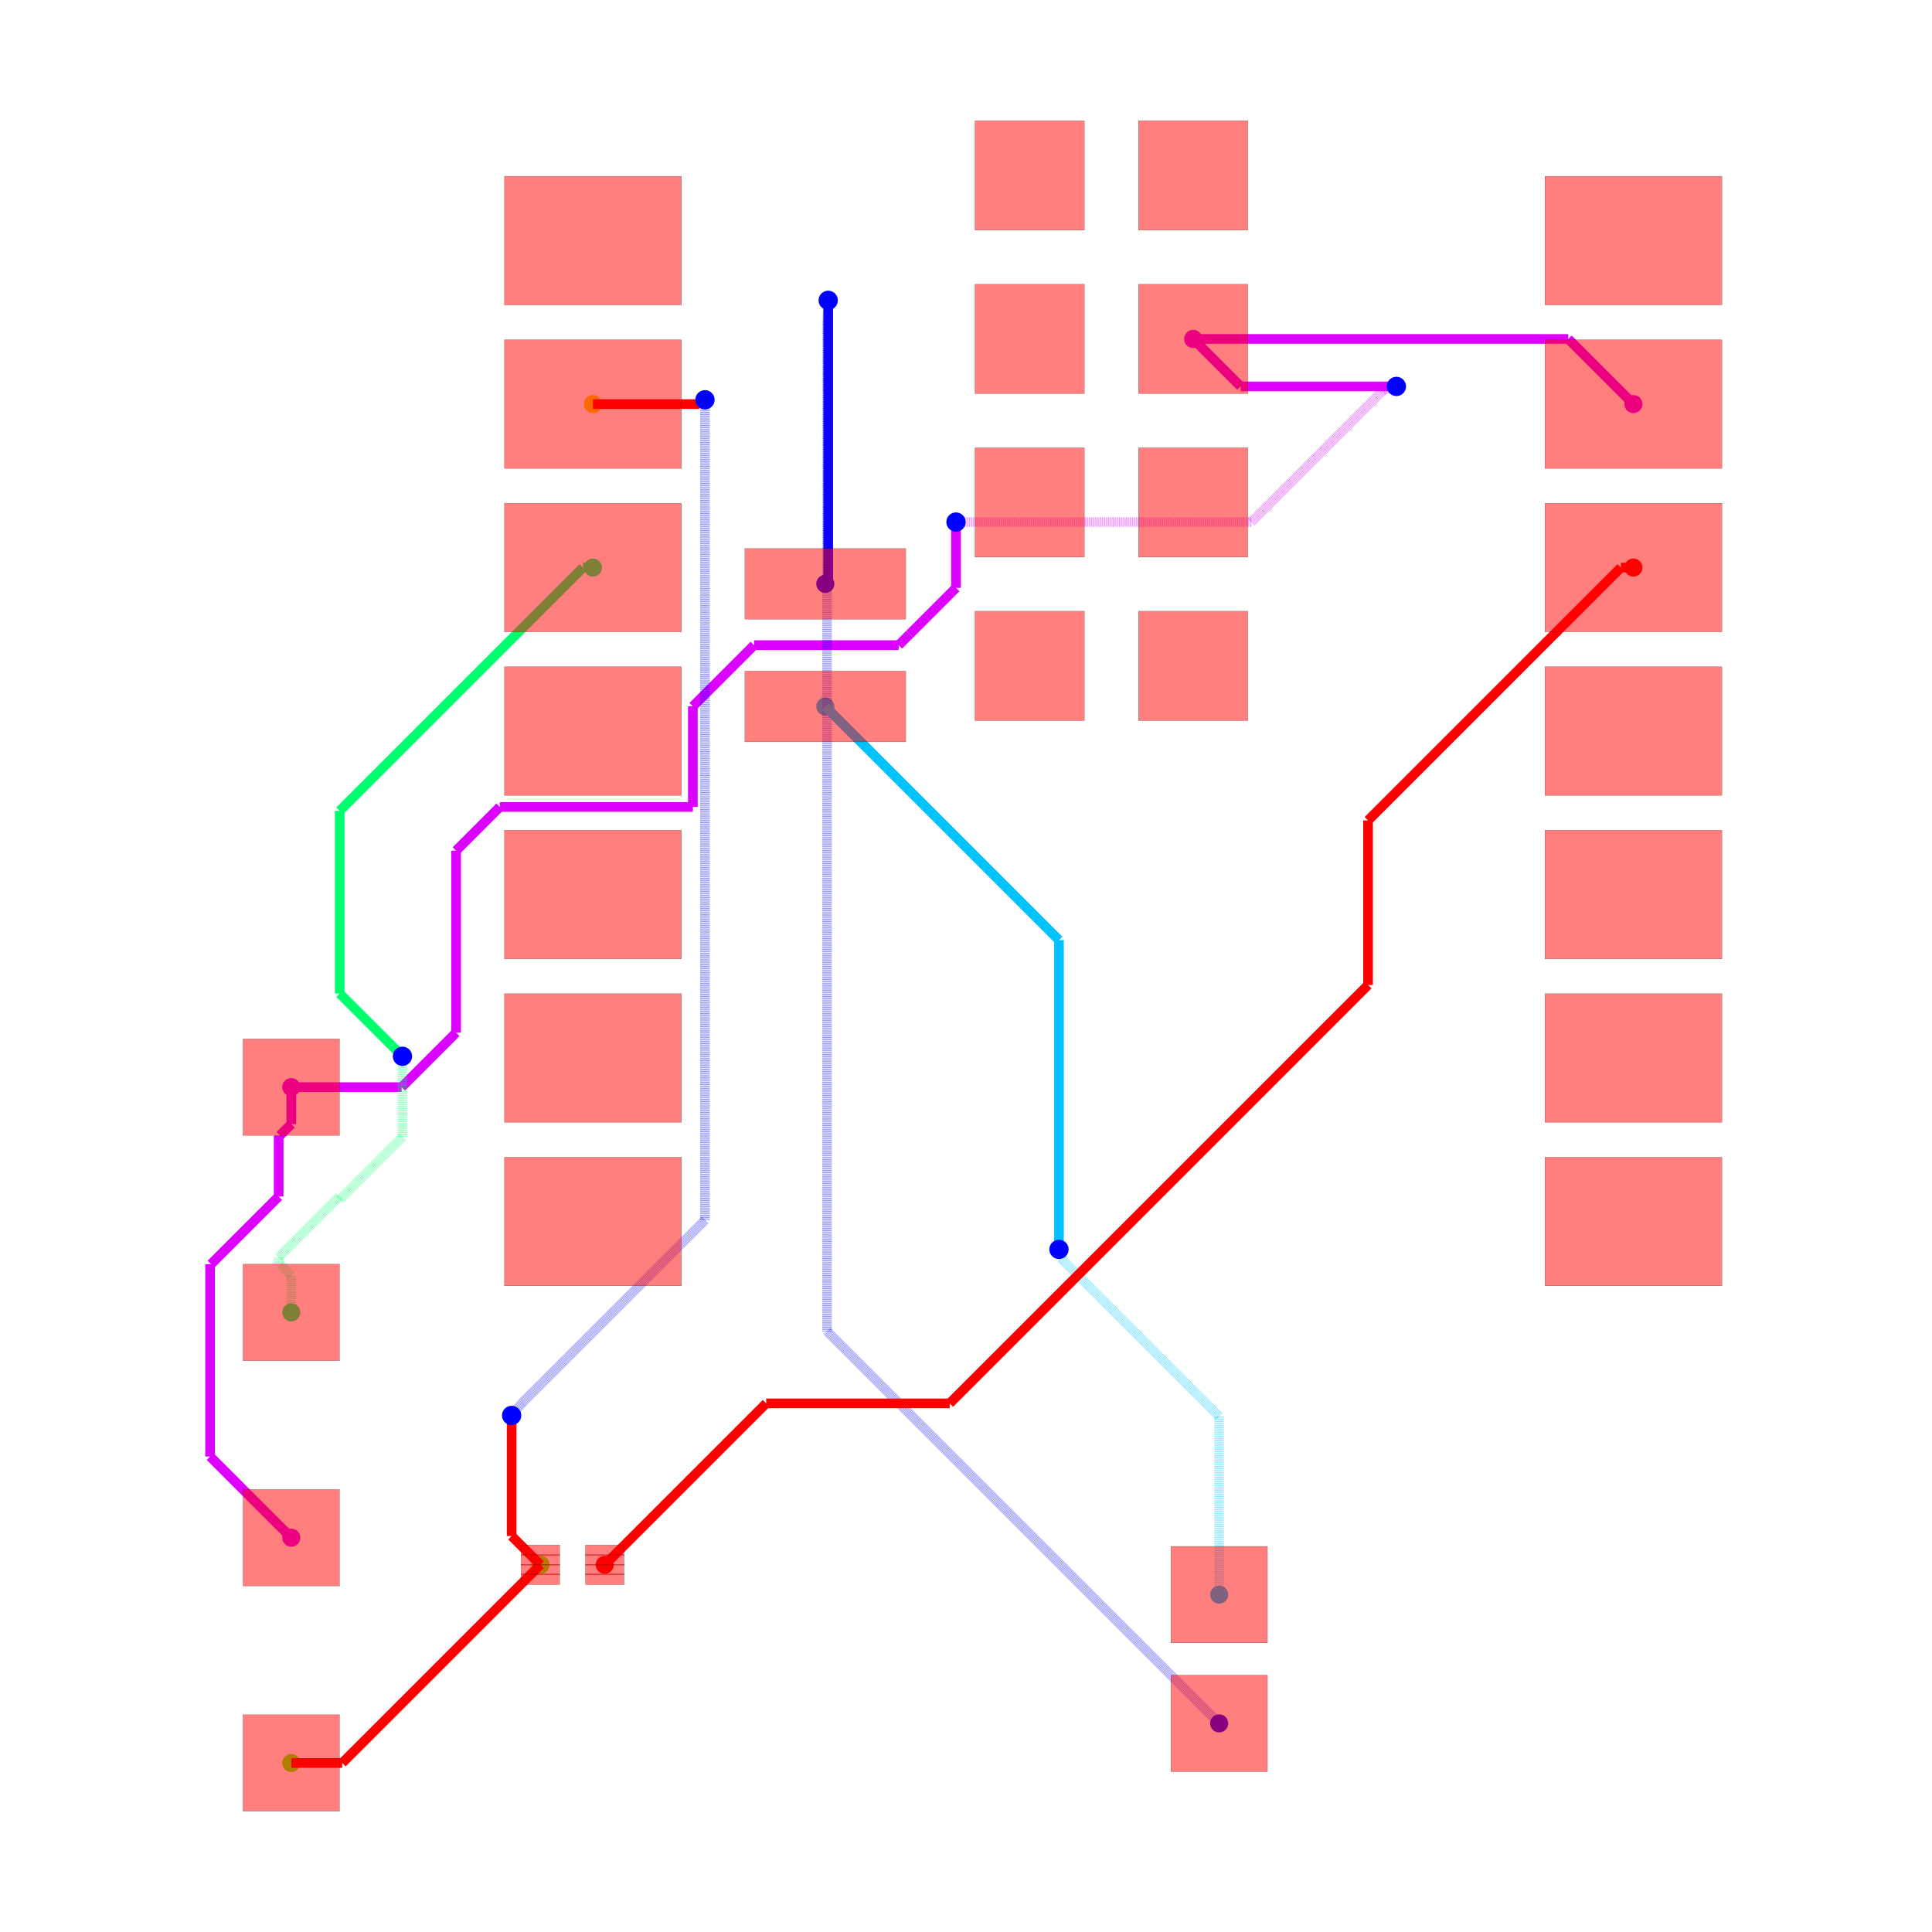
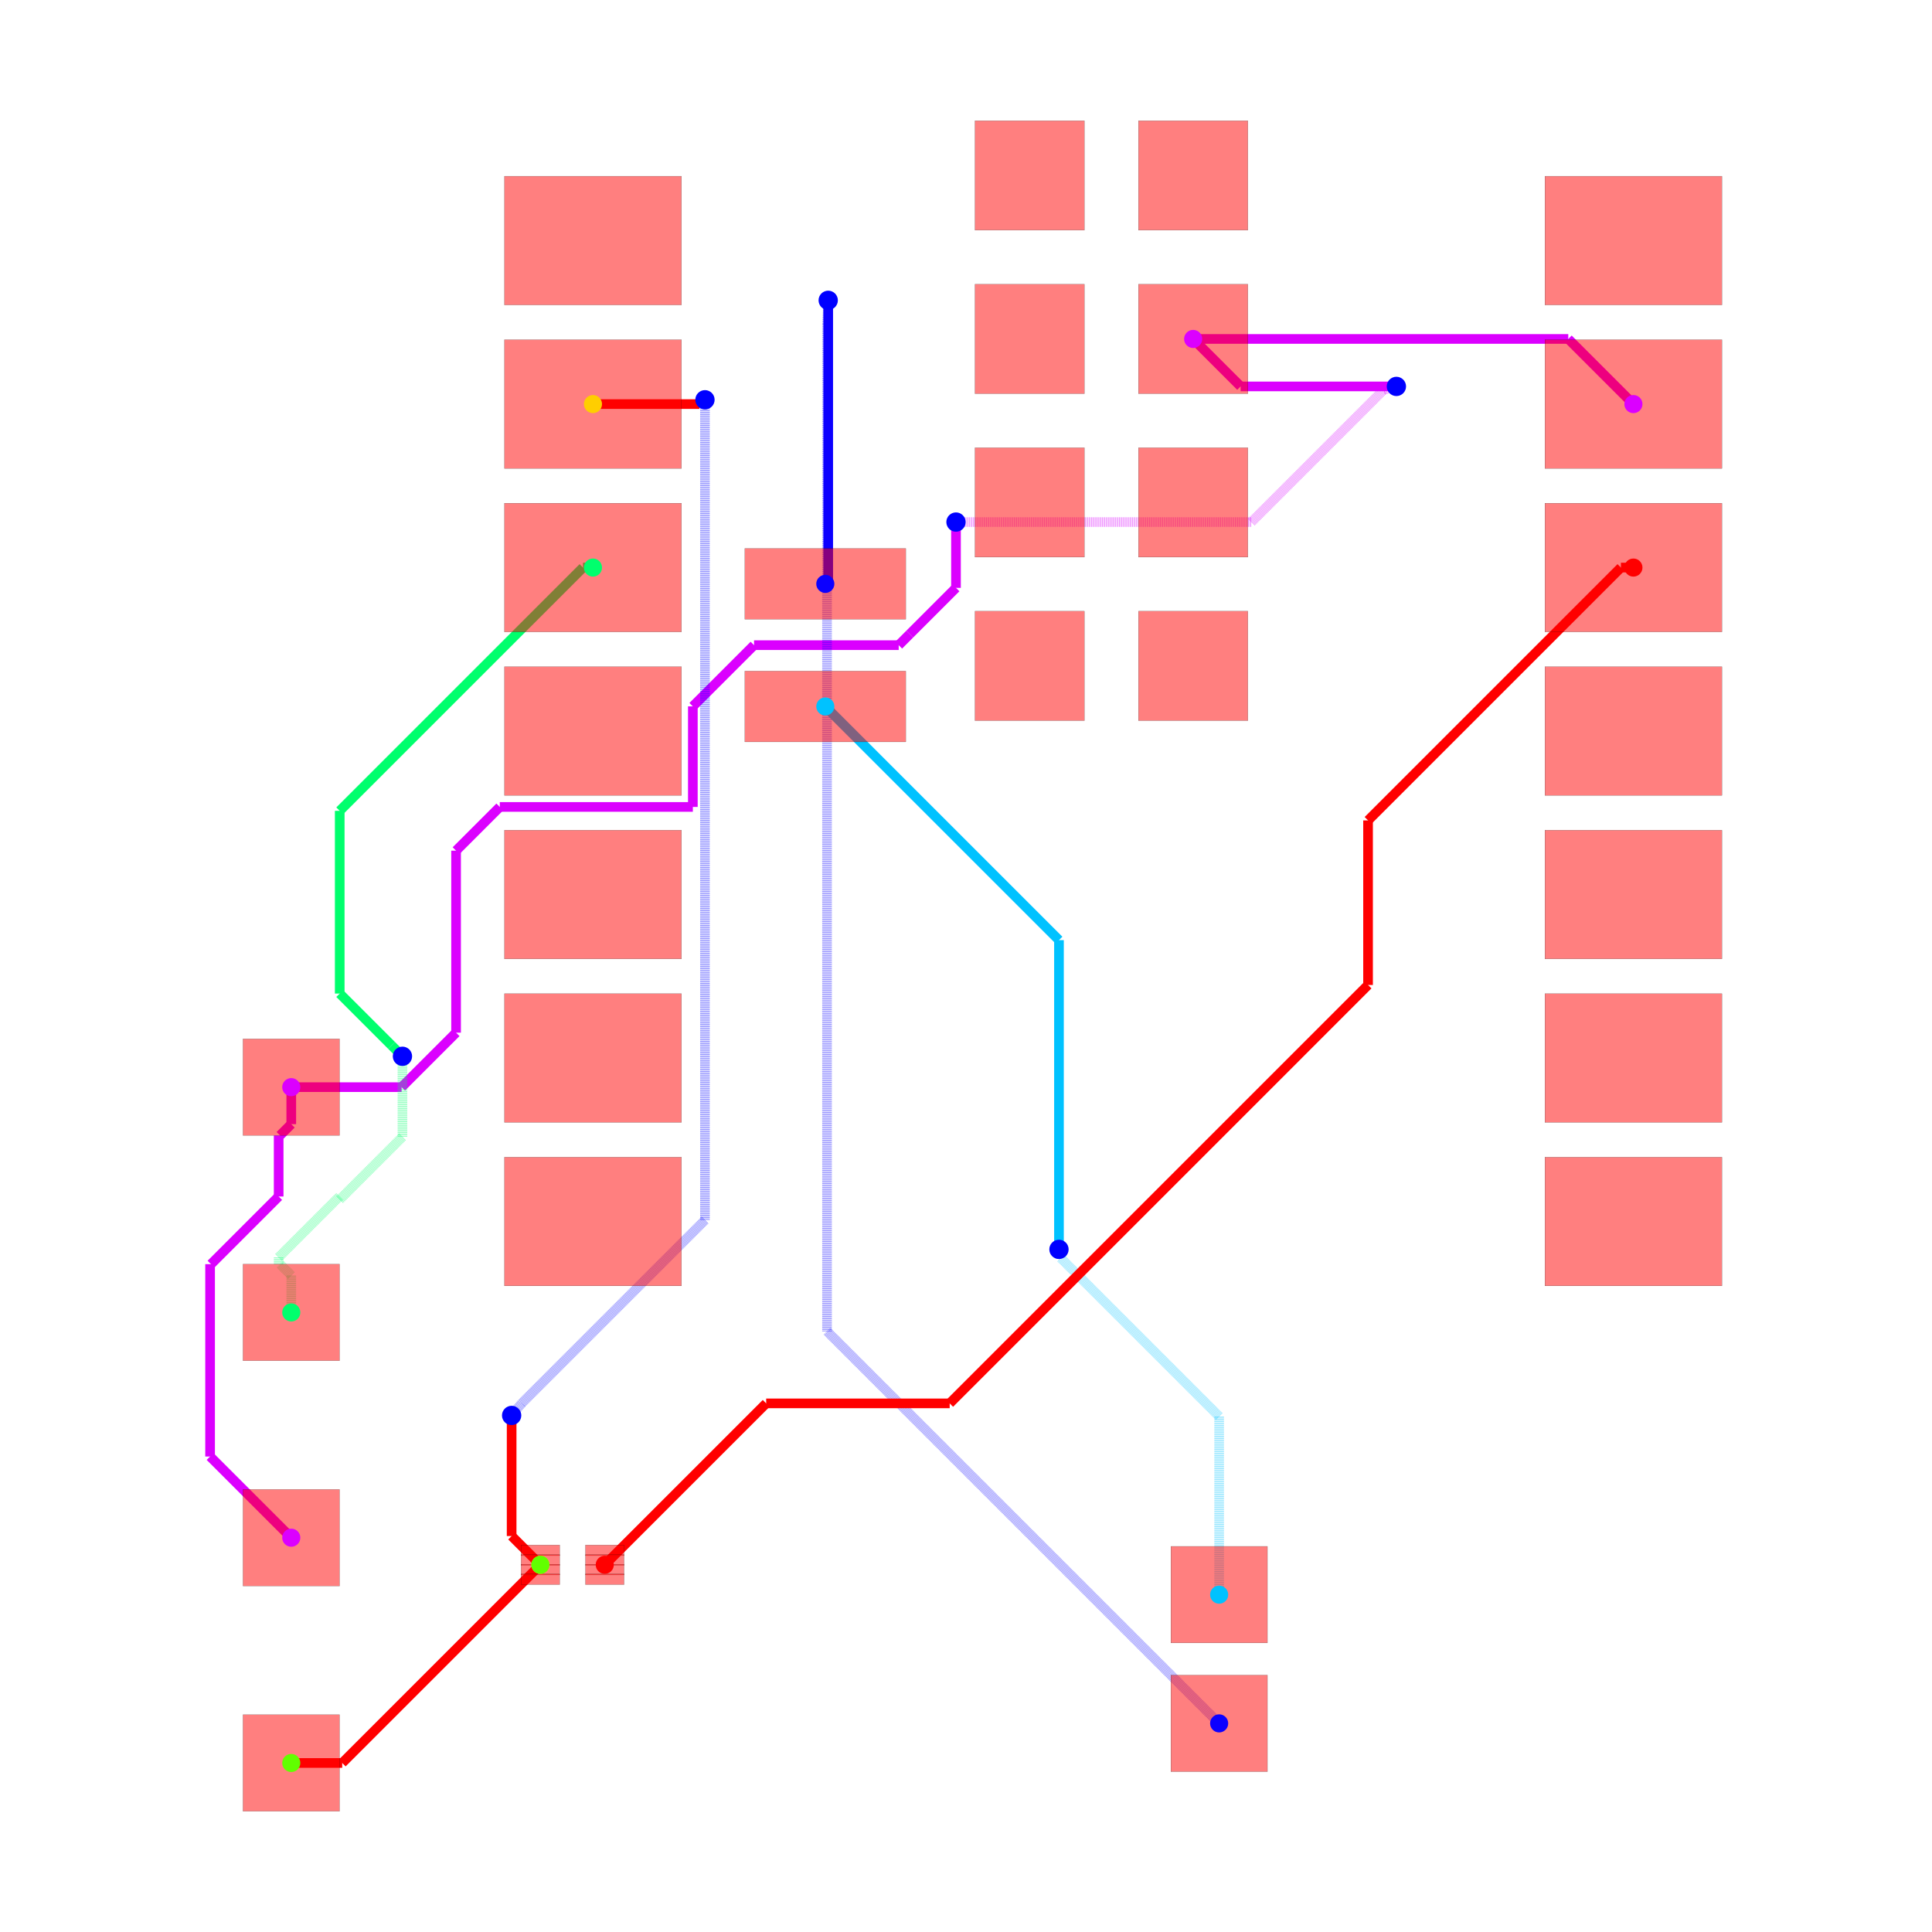
<svg xmlns="http://www.w3.org/2000/svg" width="640" height="640" viewBox="0 0 640 640">
  <rect width="100%" height="100%" fill="white" />
-   <g>
-     <circle data-type="point" data-label="source_trace_2 (top)" data-x="10.124772" data-y="6.993" cx="541.089" cy="188.015" r="3" fill="hsl(0, 100%, 50%)" />
-   </g>
-   <g>
-     <circle data-type="point" data-label="source_trace_2 (top)" data-x="-5.856893060790263" data-y="-8.500436101920712" cx="200.334" cy="518.359" r="3" fill="hsl(0, 100%, 50%)" />
-   </g>
-   <g>
-     <circle data-type="point" data-label="source_trace_3 (top)" data-x="-6.040227999999999" data-y="9.533000000000001" cx="196.425" cy="133.858" r="3" fill="hsl(48.571, 100%, 50%)" />
-   </g>
-   <g>
-     <circle data-type="point" data-label="source_trace_3 (top)" data-x="-6.856893060790263" data-y="-8.500436101920712" cx="179.012" cy="518.359" r="3" fill="hsl(48.571, 100%, 50%)" />
-   </g>
-   <g>
-     <circle data-type="point" data-label="source_trace_4 (top)" data-x="-6.856893060790263" data-y="-8.500436101920712" cx="179.012" cy="518.359" r="3" fill="hsl(97.143, 100%, 50%)" />
-   </g>
-   <g>
-     <circle data-type="point" data-label="source_trace_4 (top)" data-x="-10.727385294299685" data-y="-11.579453643315949" cx="96.487" cy="584.009" r="3" fill="hsl(97.143, 100%, 50%)" />
-   </g>
-   <g>
-     <circle data-type="point" data-label="source_trace_6 (top)" data-x="-6.040227999999999" data-y="6.993" cx="196.425" cy="188.015" r="3" fill="hsl(145.714, 100%, 50%)" />
-   </g>
-   <g>
-     <circle data-type="point" data-label="source_trace_6 (top)" data-x="-10.727385294299685" data-y="-4.579453643315949" cx="96.487" cy="434.758" r="3" fill="hsl(145.714, 100%, 50%)" />
-   </g>
-   <g>
-     <circle data-type="point" data-label="source_trace_8 (top)" data-x="-2.4302279999999996" data-y="4.835" cx="273.396" cy="234.026" r="3" fill="hsl(194.286, 100%, 50%)" />
-   </g>
-   <g>
-     <circle data-type="point" data-label="source_trace_8 (top)" data-x="3.6885631738662035" data-y="-8.96420520580684" cx="403.858" cy="528.248" r="3" fill="hsl(194.286, 100%, 50%)" />
-   </g>
-   <g>
-     <circle data-type="point" data-label="source_trace_9 (top)" data-x="-2.4302279999999996" data-y="6.74" cx="273.396" cy="193.409" r="3" fill="hsl(242.857, 100%, 50%)" />
-   </g>
-   <g>
-     <circle data-type="point" data-label="source_trace_9 (top)" data-x="3.6885631738662035" data-y="-10.96420520580684" cx="403.858" cy="570.891" r="3" fill="hsl(242.857, 100%, 50%)" />
-   </g>
-   <g>
-     <circle data-type="point" data-label="source_net_0 (top)" data-x="10.124772" data-y="9.533000000000001" cx="541.089" cy="133.858" r="3" fill="hsl(291.429, 100%, 50%)" />
-   </g>
-   <g>
-     <circle data-type="point" data-label="source_net_0 (top)" data-x="3.2847720000000002" data-y="10.545" cx="395.249" cy="112.28" r="3" fill="hsl(291.429, 100%, 50%)" />
-   </g>
-   <g>
-     <circle data-type="point" data-label="source_net_0 (top)" data-x="-10.727385294299685" data-y="-8.079453643315949" cx="96.487" cy="509.383" r="3" fill="hsl(291.429, 100%, 50%)" />
-   </g>
-   <g>
-     <circle data-type="point" data-label="source_net_0 (top)" data-x="-10.727385294299685" data-y="-1.079453643315949" cx="96.487" cy="360.132" r="3" fill="hsl(291.429, 100%, 50%)" />
-   </g>
  <g>
    <polyline data-points="3.2847720000000002,10.545 9.112772000000001,10.545" data-type="line" data-label="" points="395.249,112.28 519.511,112.28" fill="none" stroke="hsl(291.429, 100%, 50%)" stroke-width="3.198" />
  </g>
  <g>
    <polyline data-points="9.112772000000001,10.545 10.124772,9.533000000000001" data-type="line" data-label="" points="519.511,112.28 541.089,133.858" fill="none" stroke="hsl(291.429, 100%, 50%)" stroke-width="3.198" />
  </g>
  <g>
    <polyline data-points="-10.923365808937302,-1.8294536433159487 -10.923365808937302,-2.7783641826074845" data-type="line" data-label="" points="92.309,376.123 92.309,396.356" fill="none" stroke="hsl(291.429, 100%, 50%)" stroke-width="3.198" />
  </g>
  <g>
    <polyline data-points="-10.923365808937302,-2.7783641826074845 -11.974455269645766,-3.829453643315949" data-type="line" data-label="" points="92.309,396.356 69.898,418.766" fill="none" stroke="hsl(291.429, 100%, 50%)" stroke-width="3.198" />
  </g>
  <g>
    <polyline data-points="-10.727385294299685,-8.079453643315949 -11.988692647149843,-6.818146290465791" data-type="line" data-label="" points="96.487,509.383 69.594,482.49" fill="none" stroke="hsl(291.429, 100%, 50%)" stroke-width="3.198" />
  </g>
  <g>
    <polyline data-points="-11.988692647149843,-6.818146290465791 -11.988692647149843,-3.829453643315949" data-type="line" data-label="" points="69.594,482.49 69.594,418.766" fill="none" stroke="hsl(291.429, 100%, 50%)" stroke-width="3.198" />
  </g>
  <g>
    <polyline data-points="-10.727385294299685,-1.079453643315949 -10.727385294299685,-1.6544536433159482" data-type="line" data-label="" points="96.487,360.132 96.487,372.392" fill="none" stroke="hsl(291.429, 100%, 50%)" stroke-width="3.198" />
  </g>
  <g>
    <polyline data-points="-10.727385294299685,-1.6544536433159482 -10.902385294299686,-1.829453643315949" data-type="line" data-label="" points="96.487,372.392 92.756,376.123" fill="none" stroke="hsl(291.429, 100%, 50%)" stroke-width="3.198" />
  </g>
  <g>
    <polyline data-points="-10.727385294299685,-1.079453643315949 -9.013292677693453,-1.079453643315949" data-type="line" data-label="" points="96.487,360.132 133.035,360.132" fill="none" stroke="hsl(291.429, 100%, 50%)" stroke-width="3.198" />
  </g>
  <g>
    <polyline data-points="-9.013292677693453,-1.079453643315949 -8.166919517188752,-0.23308048281124796" data-type="line" data-label="" points="133.035,360.132 151.081,342.086" fill="none" stroke="hsl(291.429, 100%, 50%)" stroke-width="3.198" />
  </g>
  <g>
    <polyline data-points="-8.166919517188752,-0.23308048281124796 -8.166919517188752,2.594560979541022" data-type="line" data-label="" points="151.081,342.086 151.081,281.796" fill="none" stroke="hsl(291.429, 100%, 50%)" stroke-width="3.198" />
  </g>
  <g>
    <polyline data-points="-8.166919517188752,2.594560979541022 -7.4874716923552835,3.274008804374491" data-type="line" data-label="" points="151.081,281.796 165.567,267.309" fill="none" stroke="hsl(291.429, 100%, 50%)" stroke-width="3.198" />
  </g>
  <g>
    <polyline data-points="-7.4874716923552835,3.274008804374491 -4.48829456323965,3.274008804374491" data-type="line" data-label="" points="165.567,267.309 229.515,267.309" fill="none" stroke="hsl(291.429, 100%, 50%)" stroke-width="3.198" />
  </g>
  <g>
    <polyline data-points="-4.48829456323965,3.274008804374491 -4.48829456323965,3.274008804374491" data-type="line" data-label="" points="229.515,267.309 229.515,267.309" fill="none" stroke="hsl(291.429, 100%, 50%)" stroke-width="3.198" />
  </g>
  <g>
    <polyline data-points="-4.48829456323965,3.274008804374491 -4.48829456323965,4.836660209617853" data-type="line" data-label="" points="229.515,267.309 229.515,233.991" fill="none" stroke="hsl(291.429, 100%, 50%)" stroke-width="3.198" />
  </g>
  <g>
    <polyline data-points="-4.48829456323965,4.836660209617853 -3.5374547728575036,5.7875" data-type="line" data-label="" points="229.515,233.991 249.788,213.718" fill="none" stroke="hsl(291.429, 100%, 50%)" stroke-width="3.198" />
  </g>
  <g>
    <polyline data-points="-3.5374547728575036,5.7875 -1.2902055586871213,5.7875" data-type="line" data-label="" points="249.788,213.718 297.703,213.718" fill="none" stroke="hsl(291.429, 100%, 50%)" stroke-width="3.198" />
  </g>
  <g>
    <polyline data-points="-1.2902055586871213,5.7875 -1.1189710696431834,5.9587344890439375" data-type="line" data-label="" points="297.703,213.718 301.354,210.067" fill="none" stroke="hsl(291.429, 100%, 50%)" stroke-width="3.198" />
  </g>
  <g>
    <polyline data-points="-1.1189710696431834,5.9587344890439375 -0.40000000000000013,6.677705558687121" data-type="line" data-label="" points="301.354,210.067 316.684,194.737" fill="none" stroke="hsl(291.429, 100%, 50%)" stroke-width="3.198" />
  </g>
  <g>
    <polyline data-points="-0.40000000000000013,6.677705558687121 -0.4000000000000001,7.6997913001668765" data-type="line" data-label="" points="316.684,194.737 316.684,172.945" fill="none" stroke="hsl(291.429, 100%, 50%)" stroke-width="3.198" />
  </g>
  <g>
    <polyline data-points="-0.4000000000000001,7.6997913001668765 -0.4000000000000001,7.700000000000001" data-type="line" data-label="" points="316.684,172.945 316.684,172.94" fill="none" stroke="hsl(291.429, 100%, 50%)" stroke-width="3.198" />
  </g>
  <g>
    <polyline data-points="-0.4000000000000001,7.700000000000001 4.189968637438339,7.700000000000001" data-type="line" data-label="" points="316.684,172.94 414.549,172.94" fill="none" stroke="rgba(217,0,255,0.5)" stroke-width="3.198" stroke-dasharray="0.2 0.2" />
  </g>
  <g>
    <polyline data-points="4.189968637438339,7.700000000000001 6.244141155291386,9.754172517853048" data-type="line" data-label="" points="414.549,172.94 458.347,129.142" fill="none" stroke="rgba(217,0,255,0.5)" stroke-width="3.198" stroke-dasharray="0.2 0.2" />
  </g>
  <g>
    <polyline data-points="6.244141155291386,9.754172517853048 6.442272,9.807500000000001" data-type="line" data-label="" points="458.347,129.142 462.572,128.005" fill="none" stroke="rgba(217,0,255,0.5)" stroke-width="3.198" stroke-dasharray="0.2 0.2" />
  </g>
  <g>
    <polyline data-points="6.442272,9.807500000000001 4.022271999999999,9.807500000000001" data-type="line" data-label="" points="462.572,128.005 410.974,128.005" fill="none" stroke="hsl(291.429, 100%, 50%)" stroke-width="3.198" />
  </g>
  <g>
    <polyline data-points="4.022271999999999,9.807500000000001 3.2847720000000002,10.545" data-type="line" data-label="" points="410.974,128.005 395.249,112.28" fill="none" stroke="hsl(291.429, 100%, 50%)" stroke-width="3.198" />
  </g>
  <g>
    <polyline data-points="3.6885631738662035,-10.96420520580684 -2.4036120555210054,-4.872029976419631" data-type="line" data-label="" points="403.858,570.891 273.963,440.996" fill="none" stroke="rgba(8,0,255,0.5)" stroke-width="3.198" stroke-dasharray="0.2 0.2" />
  </g>
  <g>
    <polyline data-points="-2.4036120555210054,-4.872029976419631 -2.4036120555210054,10.7622338208616" data-type="line" data-label="" points="273.963,440.996 273.963,107.648" fill="none" stroke="rgba(8,0,255,0.5)" stroke-width="3.198" stroke-dasharray="0.2 0.2" />
  </g>
  <g>
    <polyline data-points="-2.4036120555210054,10.7622338208616 -2.3852279999999997,11.145" data-type="line" data-label="" points="273.963,107.648 274.355,99.487" fill="none" stroke="rgba(8,0,255,0.5)" stroke-width="3.198" stroke-dasharray="0.2 0.2" />
  </g>
  <g>
    <polyline data-points="-2.3852279999999997,11.145 -2.3852279999999997,6.785" data-type="line" data-label="" points="274.355,99.487 274.355,192.449" fill="none" stroke="hsl(242.857, 100%, 50%)" stroke-width="3.198" />
  </g>
  <g>
    <polyline data-points="-2.3852279999999997,6.785 -2.4302279999999996,6.74" data-type="line" data-label="" points="274.355,192.449 273.396,193.409" fill="none" stroke="hsl(242.857, 100%, 50%)" stroke-width="3.198" />
  </g>
  <g>
    <polyline data-points="3.6885631738662035,-8.96420520580684 3.6885631738662035,-6.195201819771475" data-type="line" data-label="" points="403.858,528.248 403.858,469.208" fill="none" stroke="rgba(0,195,255,0.5)" stroke-width="3.198" stroke-dasharray="0.2 0.2" />
  </g>
  <g>
    <polyline data-points="3.6885631738662035,-6.195201819771475 1.227196800745583,-3.7338354466508537" data-type="line" data-label="" points="403.858,469.208 351.378,416.728" fill="none" stroke="rgba(0,195,255,0.5)" stroke-width="3.198" stroke-dasharray="0.2 0.2" />
  </g>
  <g>
    <polyline data-points="1.227196800745583,-3.7338354466508537 1.2,-3.5999999999999996" data-type="line" data-label="" points="351.378,416.728 350.798,413.874" fill="none" stroke="rgba(0,195,255,0.5)" stroke-width="3.198" stroke-dasharray="0.2 0.2" />
  </g>
  <g>
    <polyline data-points="1.2,-3.5999999999999996 1.2,1.2047720000000002" data-type="line" data-label="" points="350.798,413.874 350.798,311.429" fill="none" stroke="hsl(194.286, 100%, 50%)" stroke-width="3.198" />
  </g>
  <g>
    <polyline data-points="1.2,1.2047720000000002 -2.4302279999999996,4.835" data-type="line" data-label="" points="350.798,311.429 273.396,234.026" fill="none" stroke="hsl(194.286, 100%, 50%)" stroke-width="3.198" />
  </g>
  <g>
    <polyline data-points="-10.923365808937302,-3.829453643315949 -10.923365808937302,-3.7228025790061956" data-type="line" data-label="" points="92.309,418.766 92.309,416.492" fill="none" stroke="rgba(0,255,106,0.5)" stroke-width="3.198" stroke-dasharray="0.2 0.2" />
  </g>
  <g>
    <polyline data-points="-10.923365808937302,-3.7228025790061956 -9.977385294299687,-2.776822064368581" data-type="line" data-label="" points="92.309,416.492 112.479,396.323" fill="none" stroke="rgba(0,255,106,0.5)" stroke-width="3.198" stroke-dasharray="0.2 0.2" />
  </g>
  <g>
    <polyline data-points="-6.040227999999999,6.993 -6.195078266756786,6.993" data-type="line" data-label="" points="196.425,188.015 193.123,188.015" fill="none" stroke="hsl(145.714, 100%, 50%)" stroke-width="3.198" />
  </g>
  <g>
    <polyline data-points="-6.195078266756786,6.993 -9.97459965095258,3.2134786158042057" data-type="line" data-label="" points="193.123,188.015 112.538,268.6" fill="none" stroke="hsl(145.714, 100%, 50%)" stroke-width="3.198" />
  </g>
  <g>
    <polyline data-points="-9.97459965095258,3.2134786158042057 -9.97459965095258,0.37459965095258047" data-type="line" data-label="" points="112.538,268.6 112.538,329.129" fill="none" stroke="hsl(145.714, 100%, 50%)" stroke-width="3.198" />
  </g>
  <g>
    <polyline data-points="-9.97459965095258,0.37459965095258047 -9.16878734287392,-0.4312126571260803" data-type="line" data-label="" points="112.538,329.129 129.719,346.311" fill="none" stroke="hsl(145.714, 100%, 50%)" stroke-width="3.198" />
  </g>
  <g>
    <polyline data-points="-9.16878734287392,-0.4312126571260803 -9,-0.6000000000000001" data-type="line" data-label="" points="129.719,346.311 133.318,349.909" fill="none" stroke="hsl(145.714, 100%, 50%)" stroke-width="3.198" />
  </g>
  <g>
    <polyline data-points="-9,-0.6000000000000001 -9,-1.8520683490162622" data-type="line" data-label="" points="133.318,349.909 133.318,376.605" fill="none" stroke="rgba(0,255,106,0.5)" stroke-width="3.198" stroke-dasharray="0.2 0.2" />
  </g>
  <g>
    <polyline data-points="-9,-1.8520683490162622 -9.977385294299687,-2.829453643315949" data-type="line" data-label="" points="133.318,376.605 112.479,397.445" fill="none" stroke="rgba(0,255,106,0.5)" stroke-width="3.198" stroke-dasharray="0.2 0.2" />
  </g>
  <g>
    <polyline data-points="-10.727385294299685,-4.579453643315949 -10.727385294299685,-4.00445364331595" data-type="line" data-label="" points="96.487,434.758 96.487,422.498" fill="none" stroke="rgba(0,255,106,0.5)" stroke-width="3.198" stroke-dasharray="0.2 0.2" />
  </g>
  <g>
    <polyline data-points="-10.727385294299685,-4.00445364331595 -10.902385294299686,-3.829453643315949" data-type="line" data-label="" points="96.487,422.498 92.756,418.766" fill="none" stroke="rgba(0,255,106,0.5)" stroke-width="3.198" stroke-dasharray="0.2 0.2" />
  </g>
  <g>
    <polyline data-points="-10.727385294299685,-11.579453643315949 -9.9359106021855,-11.579453643315949" data-type="line" data-label="" points="96.487,584.009 113.363,584.009" fill="none" stroke="red" stroke-width="3.198" />
  </g>
  <g>
    <polyline data-points="-9.9359106021855,-11.579453643315949 -6.856893060790263,-8.500436101920712" data-type="line" data-label="" points="113.363,584.009 179.012,518.359" fill="none" stroke="red" stroke-width="3.198" />
  </g>
  <g>
    <polyline data-points="-6.040227999999999,9.533000000000001 -4.385247322693066,9.533000000000001" data-type="line" data-label="" points="196.425,133.858 231.712,133.858" fill="none" stroke="red" stroke-width="3.198" />
  </g>
  <g>
    <polyline data-points="-4.385247322693066,9.533000000000001 -4.318247322693064,9.600000000000003" data-type="line" data-label="" points="231.712,133.858 233.14,132.429" fill="none" stroke="red" stroke-width="3.198" />
  </g>
  <g>
    <polyline data-points="-4.318247322693064,9.600000000000003 -4.3,9.600000000000003" data-type="line" data-label="" points="233.14,132.429 233.529,132.429" fill="none" stroke="red" stroke-width="3.198" />
  </g>
  <g>
    <polyline data-points="-4.3,9.600000000000003 -4.3,-3.144812492815345" data-type="line" data-label="" points="233.529,132.429 233.529,404.169" fill="none" stroke="rgba(0,0,255,0.5)" stroke-width="3.198" stroke-dasharray="0.2 0.2" />
  </g>
  <g>
    <polyline data-points="-4.3,-3.144812492815345 -7.1504667838184695,-5.9952792766338145" data-type="line" data-label="" points="233.529,404.169 172.753,464.945" fill="none" stroke="rgba(0,0,255,0.5)" stroke-width="3.198" stroke-dasharray="0.2 0.2" />
  </g>
  <g>
    <polyline data-points="-7.1504667838184695,-5.9952792766338145 -7.303683588772486,-6.179968050960356" data-type="line" data-label="" points="172.753,464.945 169.486,468.883" fill="none" stroke="rgba(0,0,255,0.5)" stroke-width="3.198" stroke-dasharray="0.2 0.2" />
  </g>
  <g>
    <polyline data-points="-7.303683588772486,-6.179968050960356 -7.303683588772486,-8.05364557393849" data-type="line" data-label="" points="169.486,468.883 169.486,508.833" fill="none" stroke="red" stroke-width="3.198" />
  </g>
  <g>
    <polyline data-points="-7.303683588772486,-8.05364557393849 -6.856893060790263,-8.500436101920712" data-type="line" data-label="" points="169.486,508.833 179.012,518.359" fill="none" stroke="red" stroke-width="3.198" />
  </g>
  <g>
    <polyline data-points="10.124772,6.993 9.930551104526502,6.993" data-type="line" data-label="" points="541.089,188.015 536.947,188.015" fill="none" stroke="hsl(0, 100%, 50%)" stroke-width="3.198" />
  </g>
  <g>
    <polyline data-points="9.930551104526502,6.993 6.002092697971736,3.0645415934452336" data-type="line" data-label="" points="536.947,188.015 453.186,271.775" fill="none" stroke="hsl(0, 100%, 50%)" stroke-width="3.198" />
  </g>
  <g>
    <polyline data-points="6.002092697971736,3.0645415934452336 6.002092697971736,0.5077167761790662" data-type="line" data-label="" points="453.186,271.775 453.186,326.291" fill="none" stroke="hsl(0, 100%, 50%)" stroke-width="3.198" />
  </g>
  <g>
    <polyline data-points="6.002092697971736,0.5077167761790662 -0.498110468336888,-5.9924863901295575" data-type="line" data-label="" points="453.186,326.291 314.592,464.886" fill="none" stroke="hsl(0, 100%, 50%)" stroke-width="3.198" />
  </g>
  <g>
    <polyline data-points="-0.498110468336888,-5.9924863901295575 -3.348943348999108,-5.9924863901295575" data-type="line" data-label="" points="314.592,464.886 253.807,464.886" fill="none" stroke="hsl(0, 100%, 50%)" stroke-width="3.198" />
  </g>
  <g>
    <polyline data-points="-3.348943348999108,-5.9924863901295575 -5.856893060790263,-8.500436101920712" data-type="line" data-label="" points="253.807,464.886 200.334,518.359" fill="none" stroke="hsl(0, 100%, 50%)" stroke-width="3.198" />
  </g>
  <g>
    <rect data-type="rect" data-label="" data-x="-5.856893060790263" data-y="-8.275436101920713" x="193.938" y="511.803" width="12.793" height="3.518" fill="rgba(255,0,0,0.5)" stroke="black" stroke-width="0.047" />
  </g>
  <g>
    <rect data-type="rect" data-label="" data-x="-5.856893060790263" data-y="-8.425436101920713" x="193.938" y="515.001" width="12.793" height="3.518" fill="rgba(255,0,0,0.5)" stroke="black" stroke-width="0.047" />
  </g>
  <g>
    <rect data-type="rect" data-label="" data-x="-5.856893060790263" data-y="-8.575436101920712" x="193.938" y="518.199" width="12.793" height="3.518" fill="rgba(255,0,0,0.5)" stroke="black" stroke-width="0.047" />
  </g>
  <g>
    <rect data-type="rect" data-label="" data-x="-5.856893060790263" data-y="-8.725436101920712" x="193.938" y="521.398" width="12.793" height="3.518" fill="rgba(255,0,0,0.5)" stroke="black" stroke-width="0.047" />
  </g>
  <g>
    <rect data-type="rect" data-label="" data-x="-6.856893060790263" data-y="-8.275436101920713" x="172.616" y="511.803" width="12.793" height="3.518" fill="rgba(255,0,0,0.5)" stroke="black" stroke-width="0.047" />
  </g>
  <g>
    <rect data-type="rect" data-label="" data-x="-6.856893060790263" data-y="-8.425436101920713" x="172.616" y="515.001" width="12.793" height="3.518" fill="rgba(255,0,0,0.5)" stroke="black" stroke-width="0.047" />
  </g>
  <g>
    <rect data-type="rect" data-label="" data-x="-6.856893060790263" data-y="-8.575436101920712" x="172.616" y="518.199" width="12.793" height="3.518" fill="rgba(255,0,0,0.5)" stroke="black" stroke-width="0.047" />
  </g>
  <g>
    <rect data-type="rect" data-label="" data-x="-6.856893060790263" data-y="-8.725436101920712" x="172.616" y="521.398" width="12.793" height="3.518" fill="rgba(255,0,0,0.5)" stroke="black" stroke-width="0.047" />
  </g>
  <g>
    <rect data-type="rect" data-label="" data-x="-6.040227999999999" data-y="12.073" x="167.108" y="58.379" width="58.634" height="42.643" fill="rgba(255,0,0,0.5)" stroke="black" stroke-width="0.047" />
  </g>
  <g>
    <rect data-type="rect" data-label="" data-x="-6.040227999999999" data-y="9.533000000000001" x="167.108" y="112.536" width="58.634" height="42.643" fill="rgba(255,0,0,0.5)" stroke="black" stroke-width="0.047" />
  </g>
  <g>
    <rect data-type="rect" data-label="" data-x="-6.040227999999999" data-y="6.993" x="167.108" y="166.693" width="58.634" height="42.643" fill="rgba(255,0,0,0.5)" stroke="black" stroke-width="0.047" />
  </g>
  <g>
    <rect data-type="rect" data-label="" data-x="-6.040227999999999" data-y="4.453" x="167.108" y="220.85" width="58.634" height="42.643" fill="rgba(255,0,0,0.5)" stroke="black" stroke-width="0.047" />
  </g>
  <g>
    <rect data-type="rect" data-label="" data-x="-6.040227999999999" data-y="1.9129999999999998" x="167.108" y="275.007" width="58.634" height="42.643" fill="rgba(255,0,0,0.5)" stroke="black" stroke-width="0.047" />
  </g>
  <g>
    <rect data-type="rect" data-label="" data-x="-6.040227999999999" data-y="-0.6269999999999998" x="167.108" y="329.163" width="58.634" height="42.643" fill="rgba(255,0,0,0.5)" stroke="black" stroke-width="0.047" />
  </g>
  <g>
    <rect data-type="rect" data-label="" data-x="-6.040227999999999" data-y="-3.167" x="167.108" y="383.32" width="58.634" height="42.643" fill="rgba(255,0,0,0.5)" stroke="black" stroke-width="0.047" />
  </g>
  <g>
    <rect data-type="rect" data-label="" data-x="10.124772" data-y="-3.167" x="511.771" y="383.32" width="58.634" height="42.643" fill="rgba(255,0,0,0.5)" stroke="black" stroke-width="0.047" />
  </g>
  <g>
    <rect data-type="rect" data-label="" data-x="10.124772" data-y="-0.6269999999999998" x="511.771" y="329.163" width="58.634" height="42.643" fill="rgba(255,0,0,0.5)" stroke="black" stroke-width="0.047" />
  </g>
  <g>
    <rect data-type="rect" data-label="" data-x="10.124772" data-y="1.9129999999999998" x="511.771" y="275.007" width="58.634" height="42.643" fill="rgba(255,0,0,0.5)" stroke="black" stroke-width="0.047" />
  </g>
  <g>
    <rect data-type="rect" data-label="" data-x="10.124772" data-y="4.453" x="511.771" y="220.85" width="58.634" height="42.643" fill="rgba(255,0,0,0.5)" stroke="black" stroke-width="0.047" />
  </g>
  <g>
    <rect data-type="rect" data-label="" data-x="10.124772" data-y="6.993" x="511.771" y="166.693" width="58.634" height="42.643" fill="rgba(255,0,0,0.5)" stroke="black" stroke-width="0.047" />
  </g>
  <g>
    <rect data-type="rect" data-label="" data-x="10.124772" data-y="9.533000000000001" x="511.771" y="112.536" width="58.634" height="42.643" fill="rgba(255,0,0,0.5)" stroke="black" stroke-width="0.047" />
  </g>
  <g>
    <rect data-type="rect" data-label="" data-x="10.124772" data-y="12.073" x="511.771" y="58.379" width="58.634" height="42.643" fill="rgba(255,0,0,0.5)" stroke="black" stroke-width="0.047" />
  </g>
  <g>
    <rect data-type="rect" data-label="" data-x="-2.4302279999999996" data-y="4.835" x="246.744" y="222.3" width="53.304" height="23.454" fill="rgba(255,0,0,0.5)" stroke="black" stroke-width="0.047" />
  </g>
  <g>
    <rect data-type="rect" data-label="" data-x="-2.4302279999999996" data-y="6.74" x="246.744" y="181.682" width="53.304" height="23.454" fill="rgba(255,0,0,0.5)" stroke="black" stroke-width="0.047" />
  </g>
  <g>
    <rect data-type="rect" data-label="" data-x="0.7447720000000002" data-y="13.085" x="322.969" y="40" width="36.247" height="36.247" fill="rgba(255,0,0,0.5)" stroke="black" stroke-width="0.047" />
  </g>
  <g>
    <rect data-type="rect" data-label="" data-x="3.2847720000000002" data-y="13.085" x="377.126" y="40" width="36.247" height="36.247" fill="rgba(255,0,0,0.5)" stroke="black" stroke-width="0.047" />
  </g>
  <g>
    <rect data-type="rect" data-label="" data-x="0.7447720000000002" data-y="10.545" x="322.969" y="94.157" width="36.247" height="36.247" fill="rgba(255,0,0,0.5)" stroke="black" stroke-width="0.047" />
  </g>
  <g>
    <rect data-type="rect" data-label="" data-x="3.2847720000000002" data-y="10.545" x="377.126" y="94.157" width="36.247" height="36.247" fill="rgba(255,0,0,0.5)" stroke="black" stroke-width="0.047" />
  </g>
  <g>
    <rect data-type="rect" data-label="" data-x="0.7447720000000002" data-y="8.004999999999999" x="322.969" y="148.314" width="36.247" height="36.247" fill="rgba(255,0,0,0.5)" stroke="black" stroke-width="0.047" />
  </g>
  <g>
    <rect data-type="rect" data-label="" data-x="3.2847720000000002" data-y="8.004999999999999" x="377.126" y="148.314" width="36.247" height="36.247" fill="rgba(255,0,0,0.5)" stroke="black" stroke-width="0.047" />
  </g>
  <g>
    <rect data-type="rect" data-label="" data-x="0.7447720000000002" data-y="5.465" x="322.969" y="202.471" width="36.247" height="36.247" fill="rgba(255,0,0,0.5)" stroke="black" stroke-width="0.047" />
  </g>
  <g>
    <rect data-type="rect" data-label="" data-x="3.2847720000000002" data-y="5.465" x="377.126" y="202.471" width="36.247" height="36.247" fill="rgba(255,0,0,0.5)" stroke="black" stroke-width="0.047" />
  </g>
  <g>
    <rect data-type="rect" data-label="" data-x="3.6885631738662035" data-y="-10.96420520580684" x="387.867" y="554.9" width="31.982" height="31.982" fill="rgba(255,0,0,0.5)" stroke="black" stroke-width="0.047" />
  </g>
  <g>
    <rect data-type="rect" data-label="" data-x="3.6885631738662035" data-y="-8.96420520580684" x="387.867" y="512.256" width="31.982" height="31.982" fill="rgba(255,0,0,0.5)" stroke="black" stroke-width="0.047" />
  </g>
  <g>
    <rect data-type="rect" data-label="" data-x="-10.727385294299685" data-y="-11.579453643315949" x="80.496" y="568.018" width="31.982" height="31.982" fill="rgba(255,0,0,0.5)" stroke="black" stroke-width="0.047" />
  </g>
  <g>
    <rect data-type="rect" data-label="" data-x="-10.727385294299685" data-y="-8.079453643315949" x="80.496" y="493.392" width="31.982" height="31.982" fill="rgba(255,0,0,0.5)" stroke="black" stroke-width="0.047" />
  </g>
  <g>
    <rect data-type="rect" data-label="" data-x="-10.727385294299685" data-y="-4.579453643315949" x="80.496" y="418.766" width="31.982" height="31.982" fill="rgba(255,0,0,0.5)" stroke="black" stroke-width="0.047" />
  </g>
  <g>
    <rect data-type="rect" data-label="" data-x="-10.727385294299685" data-y="-1.079453643315949" x="80.496" y="344.141" width="31.982" height="31.982" fill="rgba(255,0,0,0.5)" stroke="black" stroke-width="0.047" />
  </g>
  <circle data-type="circle" data-label="" data-x="-0.4000000000000001" data-y="7.700000000000001" cx="316.684" cy="172.94" r="3.198" fill="blue" stroke="none" stroke-width="0.047" />
  <circle data-type="circle" data-label="" data-x="6.442272" data-y="9.807500000000001" cx="462.572" cy="128.005" r="3.198" fill="blue" stroke="none" stroke-width="0.047" />
  <circle data-type="circle" data-label="" data-x="-2.3852279999999997" data-y="11.145" cx="274.355" cy="99.487" r="3.198" fill="blue" stroke="none" stroke-width="0.047" />
  <circle data-type="circle" data-label="" data-x="1.2" data-y="-3.5999999999999996" cx="350.798" cy="413.874" r="3.198" fill="blue" stroke="none" stroke-width="0.047" />
  <circle data-type="circle" data-label="" data-x="-9" data-y="-0.6000000000000001" cx="133.318" cy="349.909" r="3.198" fill="blue" stroke="none" stroke-width="0.047" />
  <circle data-type="circle" data-label="" data-x="-4.3" data-y="9.600000000000003" cx="233.529" cy="132.429" r="3.198" fill="blue" stroke="none" stroke-width="0.047" />
  <circle data-type="circle" data-label="" data-x="-7.303683588772486" data-y="-6.179968050960356" cx="169.486" cy="468.883" r="3.198" fill="blue" stroke="none" stroke-width="0.047" />
+   <g>
+     <circle data-type="point" data-label="source_trace_2 source_trace_2 top" data-x="10.124772" data-y="6.993" cx="541.089" cy="188.015" r="3" fill="hsl(0, 100%, 50%)" />
+   </g>
+   <g>
+     <circle data-type="point" data-label="source_trace_2 source_trace_2 top" data-x="-5.856893060790263" data-y="-8.500436101920712" cx="200.334" cy="518.359" r="3" fill="hsl(0, 100%, 50%)" />
+   </g>
+   <g>
+     <circle data-type="point" data-label="source_trace_3 source_trace_3 top" data-x="-6.040227999999999" data-y="9.533000000000001" cx="196.425" cy="133.858" r="3" fill="hsl(48.571, 100%, 50%)" />
+   </g>
+   <g>
+     <circle data-type="point" data-label="source_trace_3 source_trace_3 top" data-x="-6.856893060790263" data-y="-8.500436101920712" cx="179.012" cy="518.359" r="3" fill="hsl(48.571, 100%, 50%)" />
+   </g>
+   <g>
+     <circle data-type="point" data-label="source_trace_4 source_trace_4 top" data-x="-6.856893060790263" data-y="-8.500436101920712" cx="179.012" cy="518.359" r="3" fill="hsl(97.143, 100%, 50%)" />
+   </g>
+   <g>
+     <circle data-type="point" data-label="source_trace_4 source_trace_4 top" data-x="-10.727385294299685" data-y="-11.579453643315949" cx="96.487" cy="584.009" r="3" fill="hsl(97.143, 100%, 50%)" />
+   </g>
+   <g>
+     <circle data-type="point" data-label="source_trace_6 source_trace_6 top" data-x="-6.040227999999999" data-y="6.993" cx="196.425" cy="188.015" r="3" fill="hsl(145.714, 100%, 50%)" />
+   </g>
+   <g>
+     <circle data-type="point" data-label="source_trace_6 source_trace_6 top" data-x="-10.727385294299685" data-y="-4.579453643315949" cx="96.487" cy="434.758" r="3" fill="hsl(145.714, 100%, 50%)" />
+   </g>
+   <g>
+     <circle data-type="point" data-label="source_trace_8 source_trace_8 top" data-x="-2.4302279999999996" data-y="4.835" cx="273.396" cy="234.026" r="3" fill="hsl(194.286, 100%, 50%)" />
+   </g>
+   <g>
+     <circle data-type="point" data-label="source_trace_8 source_trace_8 top" data-x="3.6885631738662035" data-y="-8.96420520580684" cx="403.858" cy="528.248" r="3" fill="hsl(194.286, 100%, 50%)" />
+   </g>
+   <g>
+     <circle data-type="point" data-label="source_trace_9 source_trace_9 top" data-x="-2.4302279999999996" data-y="6.74" cx="273.396" cy="193.409" r="3" fill="hsl(242.857, 100%, 50%)" />
+   </g>
+   <g>
+     <circle data-type="point" data-label="source_trace_9 source_trace_9 top" data-x="3.6885631738662035" data-y="-10.96420520580684" cx="403.858" cy="570.891" r="3" fill="hsl(242.857, 100%, 50%)" />
+   </g>
+   <g>
+     <circle data-type="point" data-label="source_net_0 source_net_0 top" data-x="10.124772" data-y="9.533000000000001" cx="541.089" cy="133.858" r="3" fill="hsl(291.429, 100%, 50%)" />
+   </g>
+   <g>
+     <circle data-type="point" data-label="source_net_0 source_net_0 top" data-x="3.2847720000000002" data-y="10.545" cx="395.249" cy="112.28" r="3" fill="hsl(291.429, 100%, 50%)" />
+   </g>
+   <g>
+     <circle data-type="point" data-label="source_net_0 source_net_0 top" data-x="-10.727385294299685" data-y="-8.079453643315949" cx="96.487" cy="509.383" r="3" fill="hsl(291.429, 100%, 50%)" />
+   </g>
+   <g>
+     <circle data-type="point" data-label="source_net_0 source_net_0 top" data-x="-10.727385294299685" data-y="-1.079453643315949" cx="96.487" cy="360.132" r="3" fill="hsl(291.429, 100%, 50%)" />
+   </g>
  <g id="crosshair" style="display: none">
    <line id="crosshair-h" y1="0" y2="640" stroke="#666" stroke-width="0.5" />
    <line id="crosshair-v" x1="0" x2="640" stroke="#666" stroke-width="0.5" />
    <text id="coordinates" font-family="monospace" font-size="12" fill="#666" />
  </g>
</svg>
